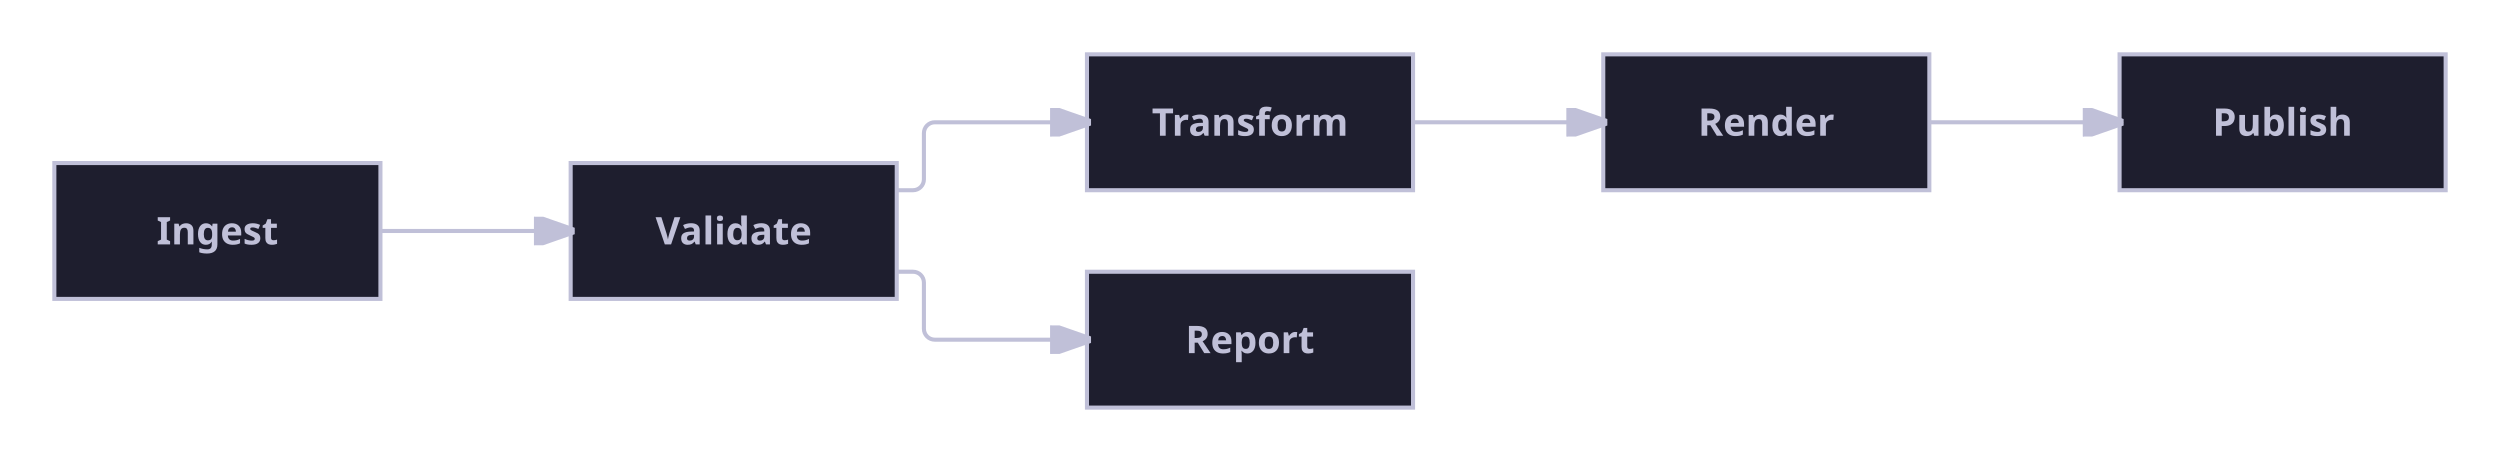
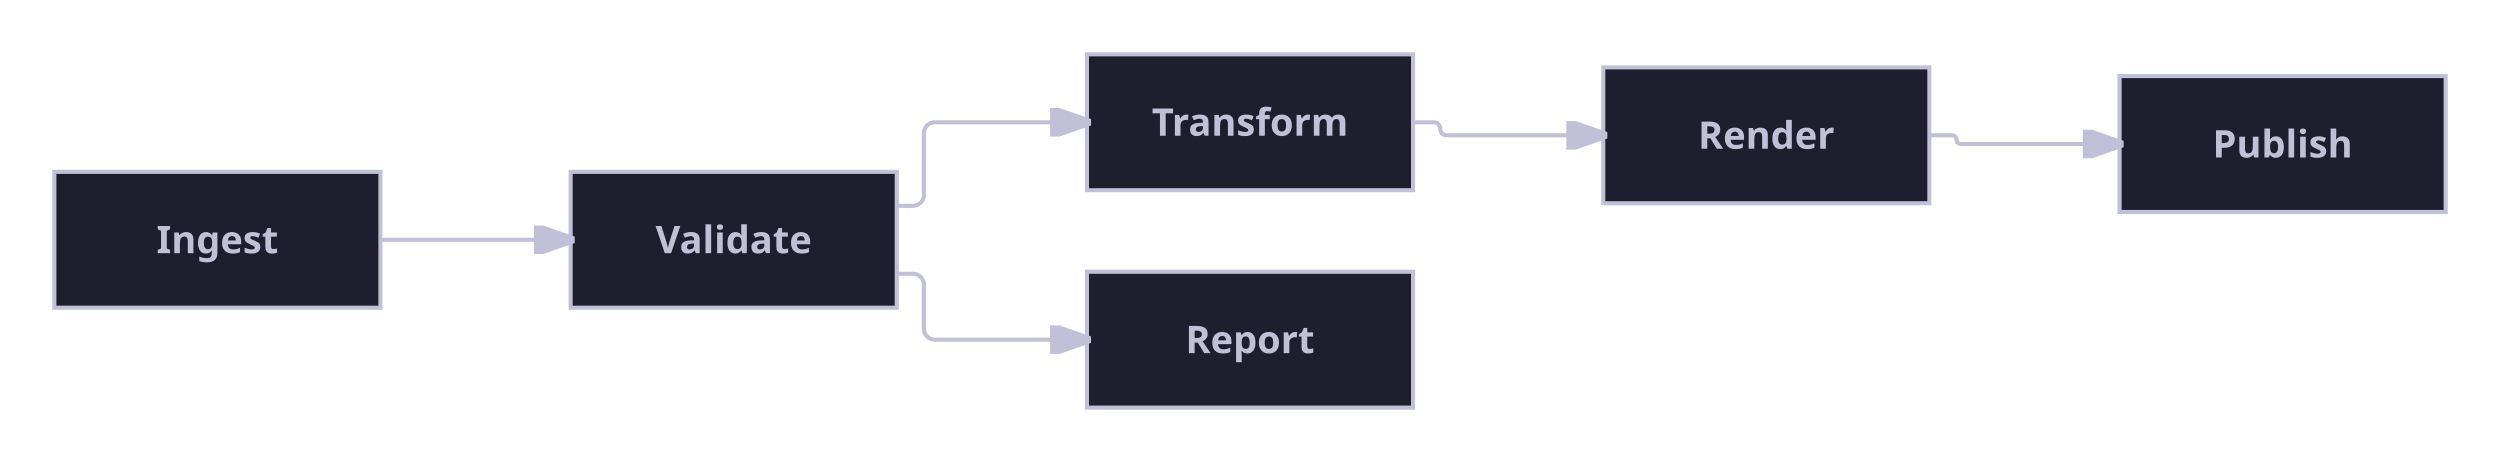
<svg xmlns="http://www.w3.org/2000/svg" width="920.00" height="170.00" viewBox="0 0 920.00 170.00">
  <defs>
    <marker id="line-end-open-chevron" markerWidth="10" markerHeight="7" refX="9" refY="3.5" orient="auto">
      <polyline points="0 0, 10 3.5, 0 7" fill="none" stroke="#C0C0D8" stroke-width="1.50" />
    </marker>
    <marker id="line-end-hollow-triangle" markerWidth="10" markerHeight="7" refX="9" refY="3.5" orient="auto">
      <polygon points="0 0, 10 3.5, 0 7" fill="#1E1E2E" stroke="#C0C0D8" stroke-width="1.50" />
    </marker>
    <marker id="line-end-filled-arrow" markerWidth="10" markerHeight="7" refX="9" refY="3.5" orient="auto">
      <polygon points="0 0, 10 3.5, 0 7" fill="#C0C0D8" stroke="#C0C0D8" stroke-width="1.50" />
    </marker>
    <marker id="line-end-hollow-triangle-crossbar" markerWidth="10" markerHeight="7" refX="9" refY="3.5" orient="auto">
      <polygon points="0 0, 10 3.5, 0 7" fill="#1E1E2E" stroke="#C0C0D8" stroke-width="1.50" />
      <line x1="7" y1="0" x2="7" y2="7" stroke="#C0C0D8" stroke-width="1.50" />
    </marker>
    <marker id="line-end-hollow-diamond" markerWidth="14" markerHeight="8" refX="13" refY="4" orient="auto">
      <polygon points="1 4, 7 0, 13 4, 7 8" fill="#1E1E2E" stroke="#C0C0D8" stroke-width="1.50" />
    </marker>
    <marker id="line-end-filled-diamond" markerWidth="14" markerHeight="8" refX="13" refY="4" orient="auto">
      <polygon points="1 4, 7 0, 13 4, 7 8" fill="#C0C0D8" stroke="#C0C0D8" stroke-width="1.50" />
    </marker>
    <marker id="line-end-circle" markerWidth="10" markerHeight="10" refX="9" refY="5" orient="auto">
      <circle cx="5" cy="5" r="4" fill="#1E1E2E" stroke="#C0C0D8" stroke-width="1.50" />
    </marker>
    <marker id="line-end-bar" markerWidth="4" markerHeight="12" refX="2" refY="6" orient="auto">
      <line x1="2" y1="0" x2="2" y2="12" stroke="#C0C0D8" stroke-width="1.50" />
    </marker>
    <filter id="label-bg" x="-0.05" y="-0.05" width="1.1" height="1.1">
      <feFlood flood-color="#1E1E2E" />
      <feComposite in="SourceGraphic" operator="over" />
    </filter>
  </defs>
-   <rect x="20.00" y="60.00" width="120.00" height="50.00" fill="#1E1E2E" stroke="#C0C0D8" stroke-width="1.50" />
-   <text x="80.00" y="85.00" font-family="Noto Sans, sans-serif" font-size="14.00" font-weight="bold" fill="#C0C0D8" text-anchor="middle" dominant-baseline="middle">Ingest</text>
-   <rect x="210.00" y="60.00" width="120.00" height="50.00" fill="#1E1E2E" stroke="#C0C0D8" stroke-width="1.50" />
-   <text x="270.00" y="85.00" font-family="Noto Sans, sans-serif" font-size="14.00" font-weight="bold" fill="#C0C0D8" text-anchor="middle" dominant-baseline="middle">Validate</text>
+   <rect x="20.00" y="63.24" width="120.00" height="50.00" fill="#1E1E2E" stroke="#C0C0D8" stroke-width="1.50" />
+   <text x="80.00" y="88.24" font-family="Noto Sans, sans-serif" font-size="14.00" font-weight="bold" fill="#C0C0D8" text-anchor="middle" dominant-baseline="middle">Ingest</text>
+   <rect x="210.00" y="63.24" width="120.00" height="50.00" fill="#1E1E2E" stroke="#C0C0D8" stroke-width="1.50" />
+   <text x="270.00" y="88.24" font-family="Noto Sans, sans-serif" font-size="14.00" font-weight="bold" fill="#C0C0D8" text-anchor="middle" dominant-baseline="middle">Validate</text>
  <rect x="400.00" y="20.00" width="120.00" height="50.00" fill="#1E1E2E" stroke="#C0C0D8" stroke-width="1.50" />
  <text x="460.00" y="45.00" font-family="Noto Sans, sans-serif" font-size="14.00" font-weight="bold" fill="#C0C0D8" text-anchor="middle" dominant-baseline="middle">Transform</text>
-   <rect x="590.00" y="20.00" width="120.00" height="50.00" fill="#1E1E2E" stroke="#C0C0D8" stroke-width="1.50" />
-   <text x="650.00" y="45.00" font-family="Noto Sans, sans-serif" font-size="14.00" font-weight="bold" fill="#C0C0D8" text-anchor="middle" dominant-baseline="middle">Render</text>
-   <rect x="780.00" y="20.00" width="120.00" height="50.00" fill="#1E1E2E" stroke="#C0C0D8" stroke-width="1.50" />
-   <text x="840.00" y="45.00" font-family="Noto Sans, sans-serif" font-size="14.00" font-weight="bold" fill="#C0C0D8" text-anchor="middle" dominant-baseline="middle">Publish</text>
+   <rect x="590.00" y="24.80" width="120.00" height="50.00" fill="#1E1E2E" stroke="#C0C0D8" stroke-width="1.50" />
+   <text x="650.00" y="49.80" font-family="Noto Sans, sans-serif" font-size="14.00" font-weight="bold" fill="#C0C0D8" text-anchor="middle" dominant-baseline="middle">Render</text>
+   <rect x="780.00" y="28.00" width="120.00" height="50.00" fill="#1E1E2E" stroke="#C0C0D8" stroke-width="1.50" />
+   <text x="840.00" y="53.00" font-family="Noto Sans, sans-serif" font-size="14.00" font-weight="bold" fill="#C0C0D8" text-anchor="middle" dominant-baseline="middle">Publish</text>
  <rect x="400.00" y="100.00" width="120.00" height="50.00" fill="#1E1E2E" stroke="#C0C0D8" stroke-width="1.50" />
  <text x="460.00" y="125.00" font-family="Noto Sans, sans-serif" font-size="14.00" font-weight="bold" fill="#C0C0D8" text-anchor="middle" dominant-baseline="middle">Report</text>
-   <path d="M 140.00 85.00 L 210.00 85.00" fill="none" stroke="#C0C0D8" stroke-width="1.50" marker-end="url(#line-end-filled-arrow)" />
-   <path d="M 330.00 70.00 L 336.00 70.00 A 4.00 4.00 0 0 0 340.00 66.00 L 340.00 49.00 A 4.00 4.00 0 0 1 344.00 45.00 L 400.00 45.00" fill="none" stroke="#C0C0D8" stroke-width="1.50" marker-end="url(#line-end-filled-arrow)" />
-   <path d="M 520.00 45.00 L 590.00 45.00" fill="none" stroke="#C0C0D8" stroke-width="1.50" marker-end="url(#line-end-filled-arrow)" />
-   <path d="M 710.00 45.00 L 780.00 45.00" fill="none" stroke="#C0C0D8" stroke-width="1.50" marker-end="url(#line-end-filled-arrow)" />
-   <path d="M 330.00 100.00 L 336.00 100.00 A 4.00 4.00 0 0 1 340.00 104.00 L 340.00 121.00 A 4.00 4.00 0 0 0 344.00 125.00 L 400.00 125.00" fill="none" stroke="#C0C0D8" stroke-width="1.50" marker-end="url(#line-end-filled-arrow)" />
+   <path d="M 140.00 88.24 L 210.00 88.24" fill="none" stroke="#C0C0D8" stroke-width="1.50" marker-end="url(#line-end-filled-arrow)" />
+   <path d="M 330.00 75.74 L 336.00 75.74 A 4.00 4.00 0 0 0 340.00 71.74 L 340.00 49.00 A 4.00 4.00 0 0 1 344.00 45.00 L 400.00 45.00" fill="none" stroke="#C0C0D8" stroke-width="1.50" marker-end="url(#line-end-filled-arrow)" />
+   <path d="M 520.00 45.00 L 527.60 45.00 A 2.40 2.40 0 0 1 530.00 47.40 L 530.00 47.40 A 2.40 2.40 0 0 0 532.40 49.80 L 590.00 49.80" fill="none" stroke="#C0C0D8" stroke-width="1.50" marker-end="url(#line-end-filled-arrow)" />
+   <path d="M 710.00 49.80 L 718.40 49.80 A 1.60 1.60 0 0 1 720.00 51.40 L 720.00 51.40 A 1.60 1.60 0 0 0 721.60 53.00 L 780.00 53.00" fill="none" stroke="#C0C0D8" stroke-width="1.50" marker-end="url(#line-end-filled-arrow)" />
+   <path d="M 330.00 100.74 L 336.00 100.74 A 4.00 4.00 0 0 1 340.00 104.74 L 340.00 121.00 A 4.00 4.00 0 0 0 344.00 125.00 L 400.00 125.00" fill="none" stroke="#C0C0D8" stroke-width="1.50" marker-end="url(#line-end-filled-arrow)" />
</svg>
